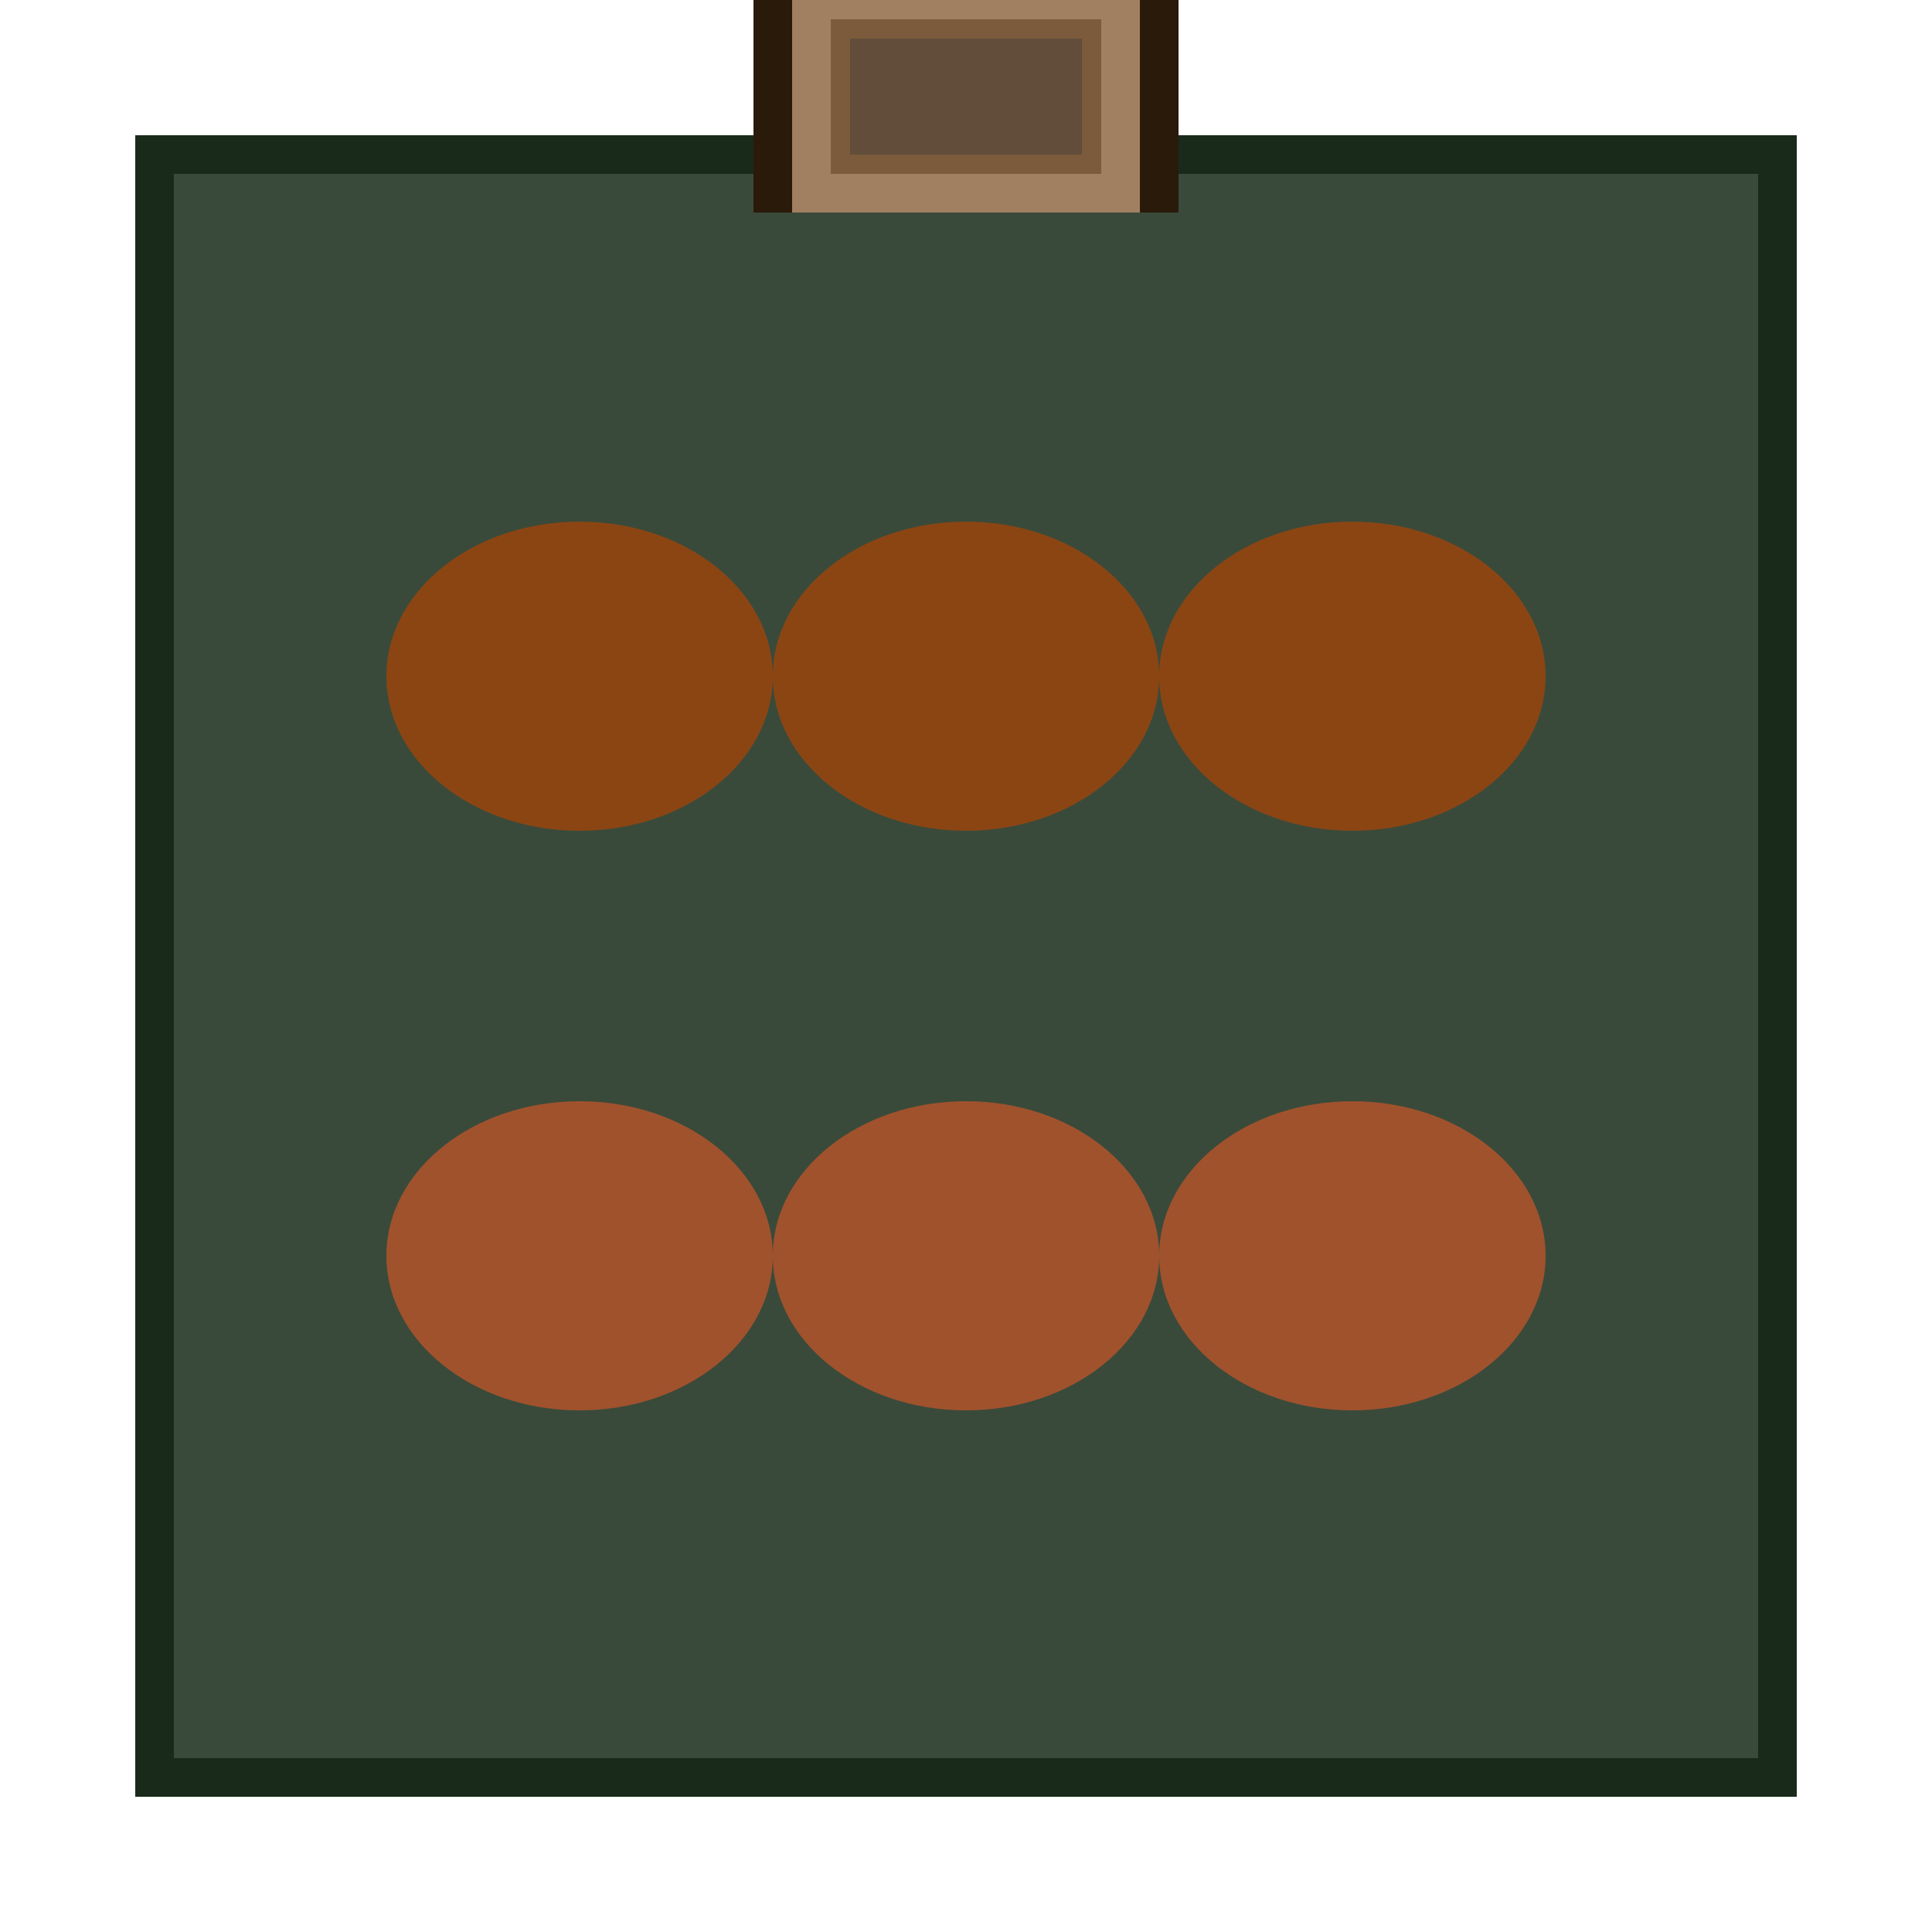
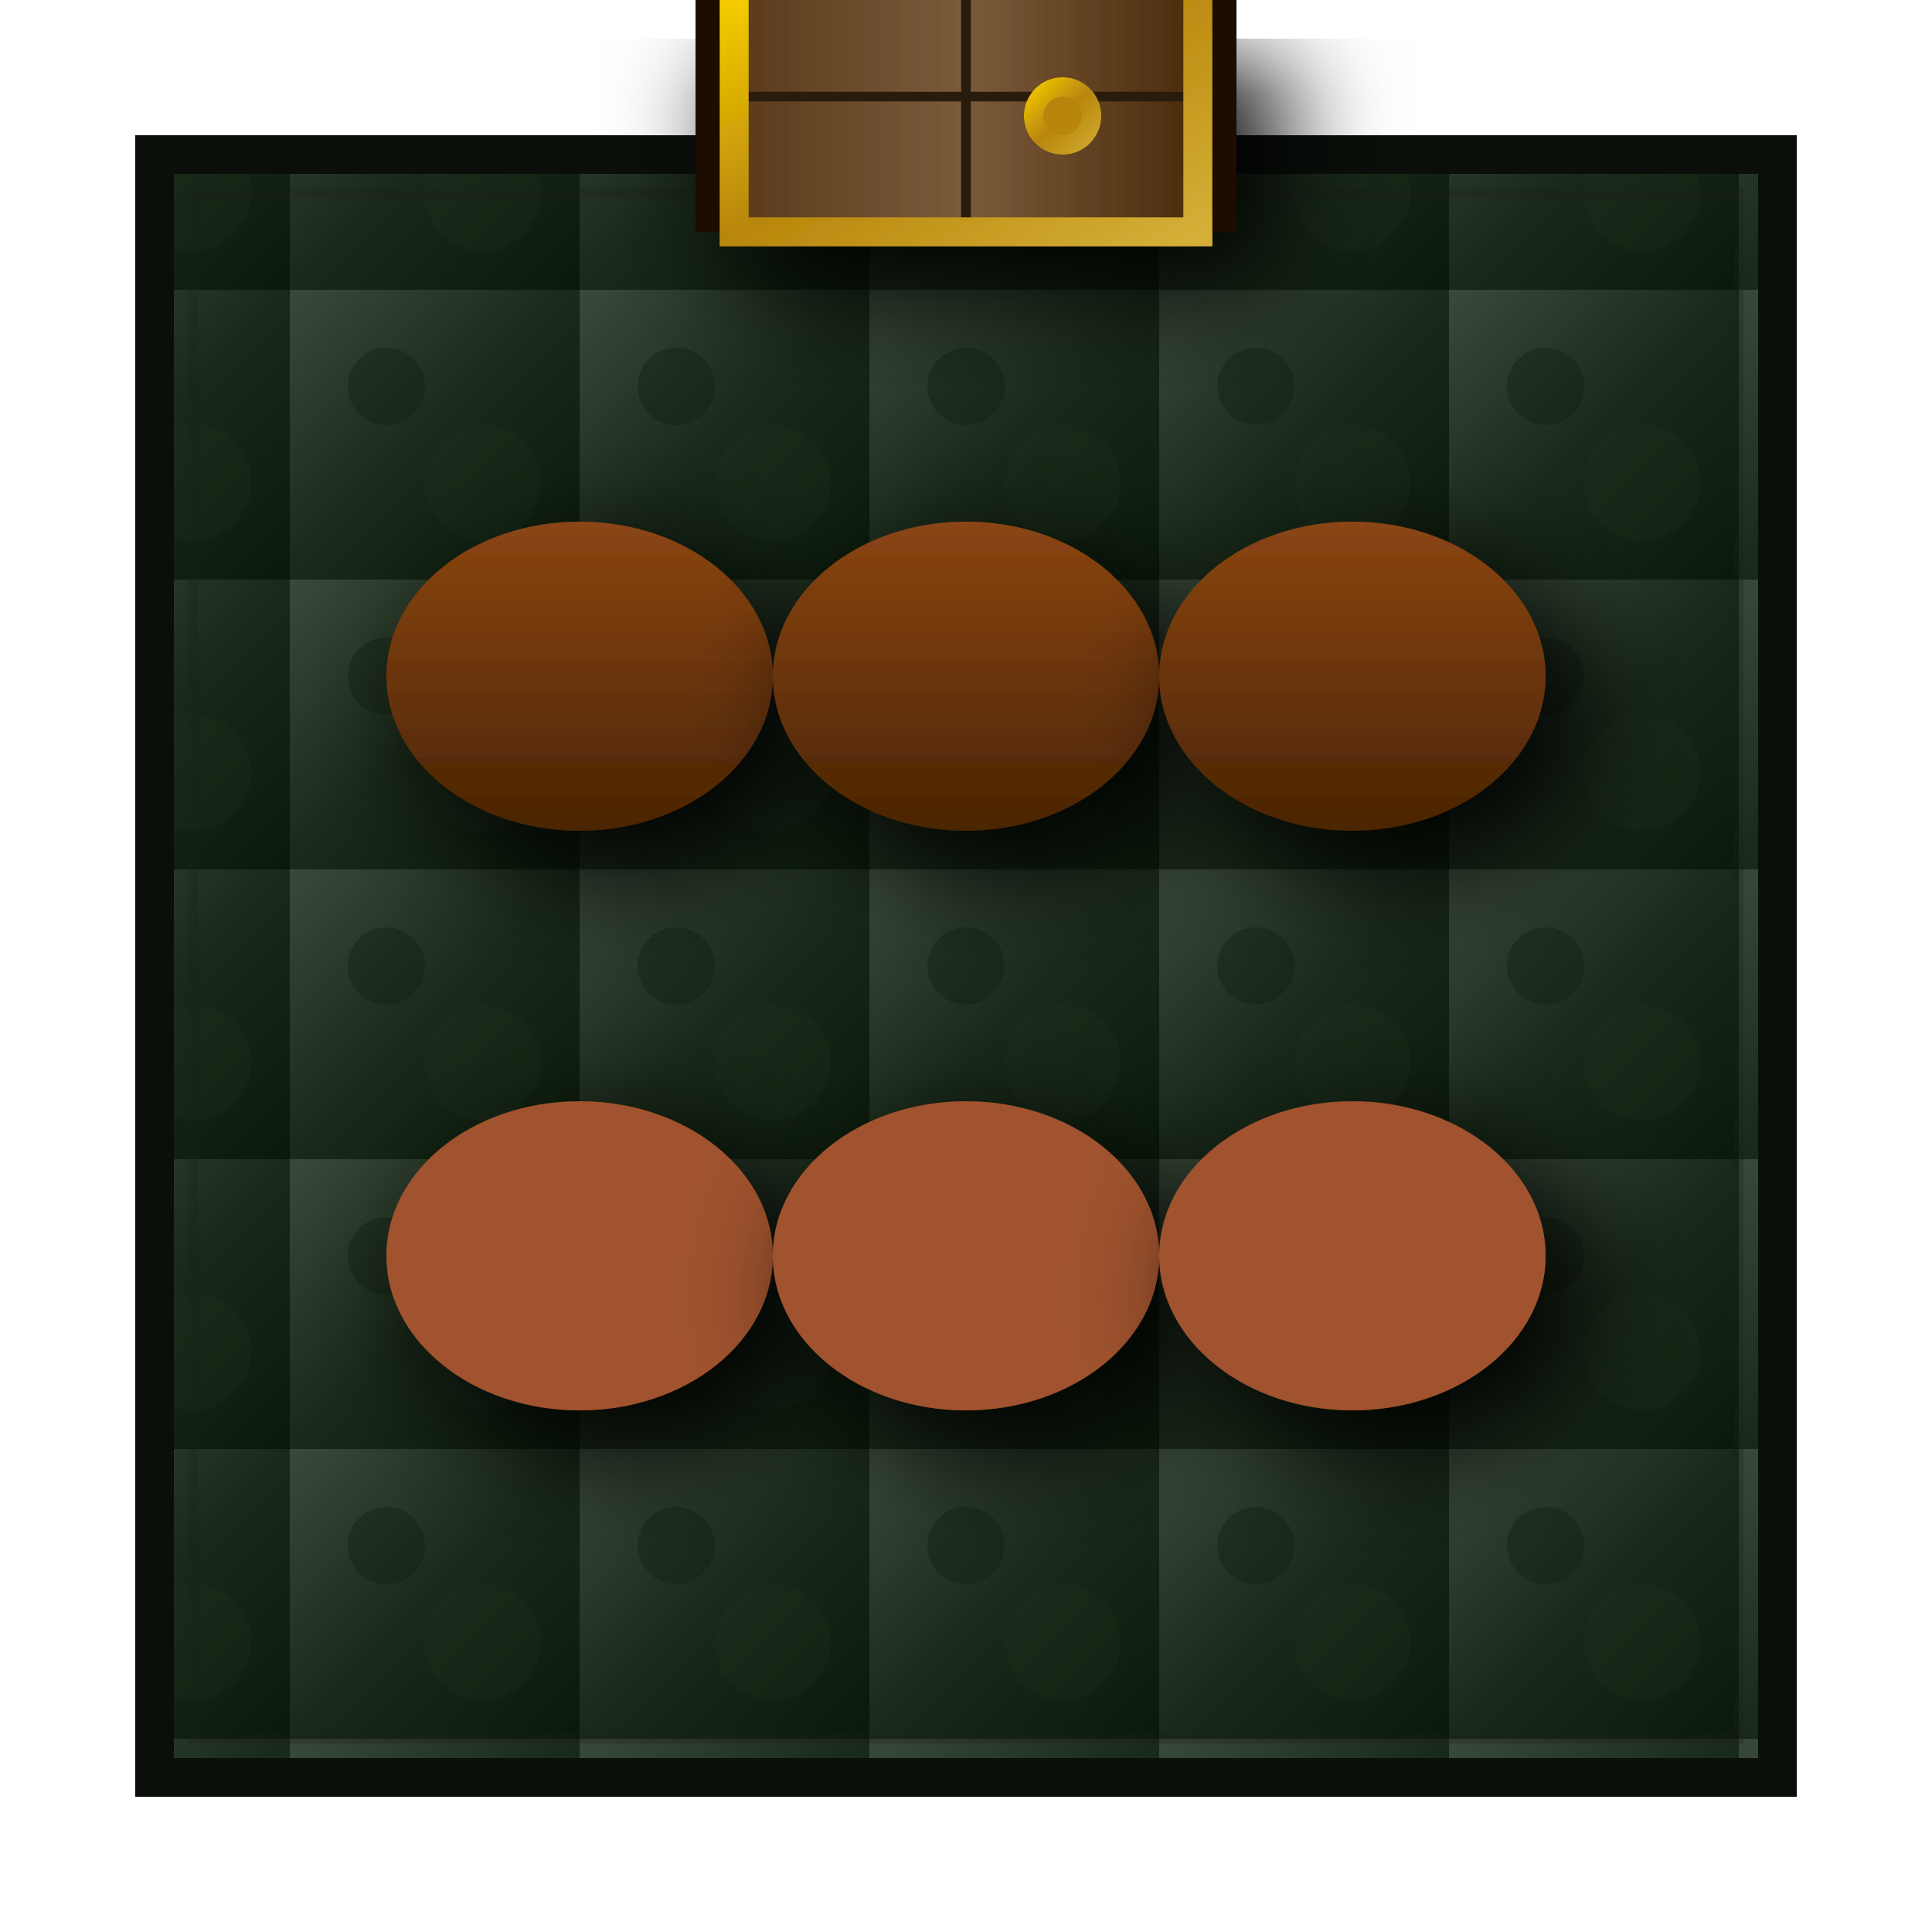
- <svg xmlns="http://www.w3.org/2000/svg" viewBox="0 0 100 100" width="300" height="300">
-   <rect x="8" y="8" width="84" height="84" fill="#3A4A3A" stroke="#1A2A1A" stroke-width="2" />
-   <rect x="40" y="-2" width="20" height="12" fill="#3D2B1A" stroke="#2A1A0A" stroke-width="2" />
-   <rect x="42" y="0" width="16" height="10" fill="#7B5B3B" stroke="#A08060" stroke-width="2" />
-   <rect x="44" y="2" width="12" height="6" fill="#5A4A3A" opacity="0.8" />
-   <ellipse cx="30" cy="35" rx="10" ry="8" fill="#8B4513" />
-   <ellipse cx="50" cy="35" rx="10" ry="8" fill="#8B4513" />
-   <ellipse cx="70" cy="35" rx="10" ry="8" fill="#8B4513" />
-   <ellipse cx="30" cy="65" rx="10" ry="8" fill="#A0522D" />
-   <ellipse cx="50" cy="65" rx="10" ry="8" fill="#A0522D" />
-   <ellipse cx="70" cy="65" rx="10" ry="8" fill="#A0522D" />
+ <svg xmlns="http://www.w3.org/2000/svg" viewBox="0 0 100 100" width="400" height="400">
+   <defs>
+     <linearGradient id="floorGrad" x1="0%" y1="0%" x2="100%" y2="100%">
+       <stop offset="0%" style="stop-color:#3A4A3A" />
+       <stop offset="50%" style="stop-color:#1A2A1A" />
+       <stop offset="100%" style="stop-color:#0A1A0A" />
+     </linearGradient>
+     <pattern id="dirtPattern" x="0" y="0" width="15" height="15" patternUnits="userSpaceOnUse">
+       <rect width="15" height="15" fill="url(#floorGrad)" />
+       <circle cx="5" cy="5" r="2" fill="#0F1F0F" opacity="0.4" />
+       <circle cx="10" cy="10" r="3" fill="#1F2F1F" opacity="0.3" />
+     </pattern>
+     <linearGradient id="doorWood" x1="0%" y1="0%" x2="100%" y2="0%">
+       <stop offset="0%" style="stop-color:#5A3A1A" />
+       <stop offset="50%" style="stop-color:#7B5B3B" />
+       <stop offset="100%" style="stop-color:#4A2A0A" />
+     </linearGradient>
+     <linearGradient id="goldTrim" x1="0%" y1="0%" x2="100%" y2="100%">
+       <stop offset="0%" style="stop-color:#FFD700" />
+       <stop offset="50%" style="stop-color:#B8860B" />
+       <stop offset="100%" style="stop-color:#D4AF37" />
+     </linearGradient>
+     <linearGradient id="vegetableGrad" x1="0%" y1="0%" x2="0%" y2="100%">
+       <stop offset="0%" style="stop-color:#8B4513" />
+       <stop offset="100%" style="stop-color:#4A2503" />
+     </linearGradient>
+     <filter id="softShadow" x="-50%" y="-50%" width="200%" height="200%">
+       <feGaussianBlur in="SourceAlpha" stdDeviation="3" result="blur" />
+       <feOffset in="blur" dx="2" dy="2" result="offsetBlur" />
+       <feComponentTransfer>
+         <feFuncA type="linear" slope="0.4" />
+       </feComponentTransfer>
+       <feMerge>
+         <feMergeNode in="offsetBlur" />
+         <feMergeNode in="SourceGraphic" />
+       </feMerge>
+     </filter>
+   </defs>
+   <rect x="8" y="8" width="84" height="84" fill="url(#dirtPattern)" stroke="#0A0F0A" stroke-width="2" />
+   <rect x="10" y="10" width="80" height="80" fill="none" stroke="#1A1F1A" stroke-width="0.5" opacity="0.3" />
+   <g filter="url(#softShadow)">
+     <rect x="36" y="-4" width="28" height="16" fill="#1A0A00" />
+     <rect x="38" y="-2" width="24" height="14" fill="url(#doorWood)" />
+     <line x1="50" y1="-2" x2="50" y2="12" stroke="#2A1A0A" stroke-width="0.5" />
+     <line x1="38" y1="5" x2="62" y2="5" stroke="#2A1A0A" stroke-width="0.5" />
+     <rect x="38" y="-2" width="24" height="14" fill="none" stroke="url(#goldTrim)" stroke-width="1.5" />
+     <circle cx="55" cy="6" r="2" fill="url(#goldTrim)" />
+     <circle cx="55" cy="6" r="1" fill="#B8860B" />
+   </g>
+   <ellipse cx="30" cy="35" rx="10" ry="8" fill="url(#vegetableGrad)" filter="url(#softShadow)" />
+   <ellipse cx="50" cy="35" rx="10" ry="8" fill="url(#vegetableGrad)" filter="url(#softShadow)" />
+   <ellipse cx="70" cy="35" rx="10" ry="8" fill="url(#vegetableGrad)" filter="url(#softShadow)" />
+   <ellipse cx="30" cy="65" rx="10" ry="8" fill="#A0522D" filter="url(#softShadow)" />
+   <ellipse cx="50" cy="65" rx="10" ry="8" fill="#A0522D" filter="url(#softShadow)" />
+   <ellipse cx="70" cy="65" rx="10" ry="8" fill="#A0522D" filter="url(#softShadow)" />
</svg>
